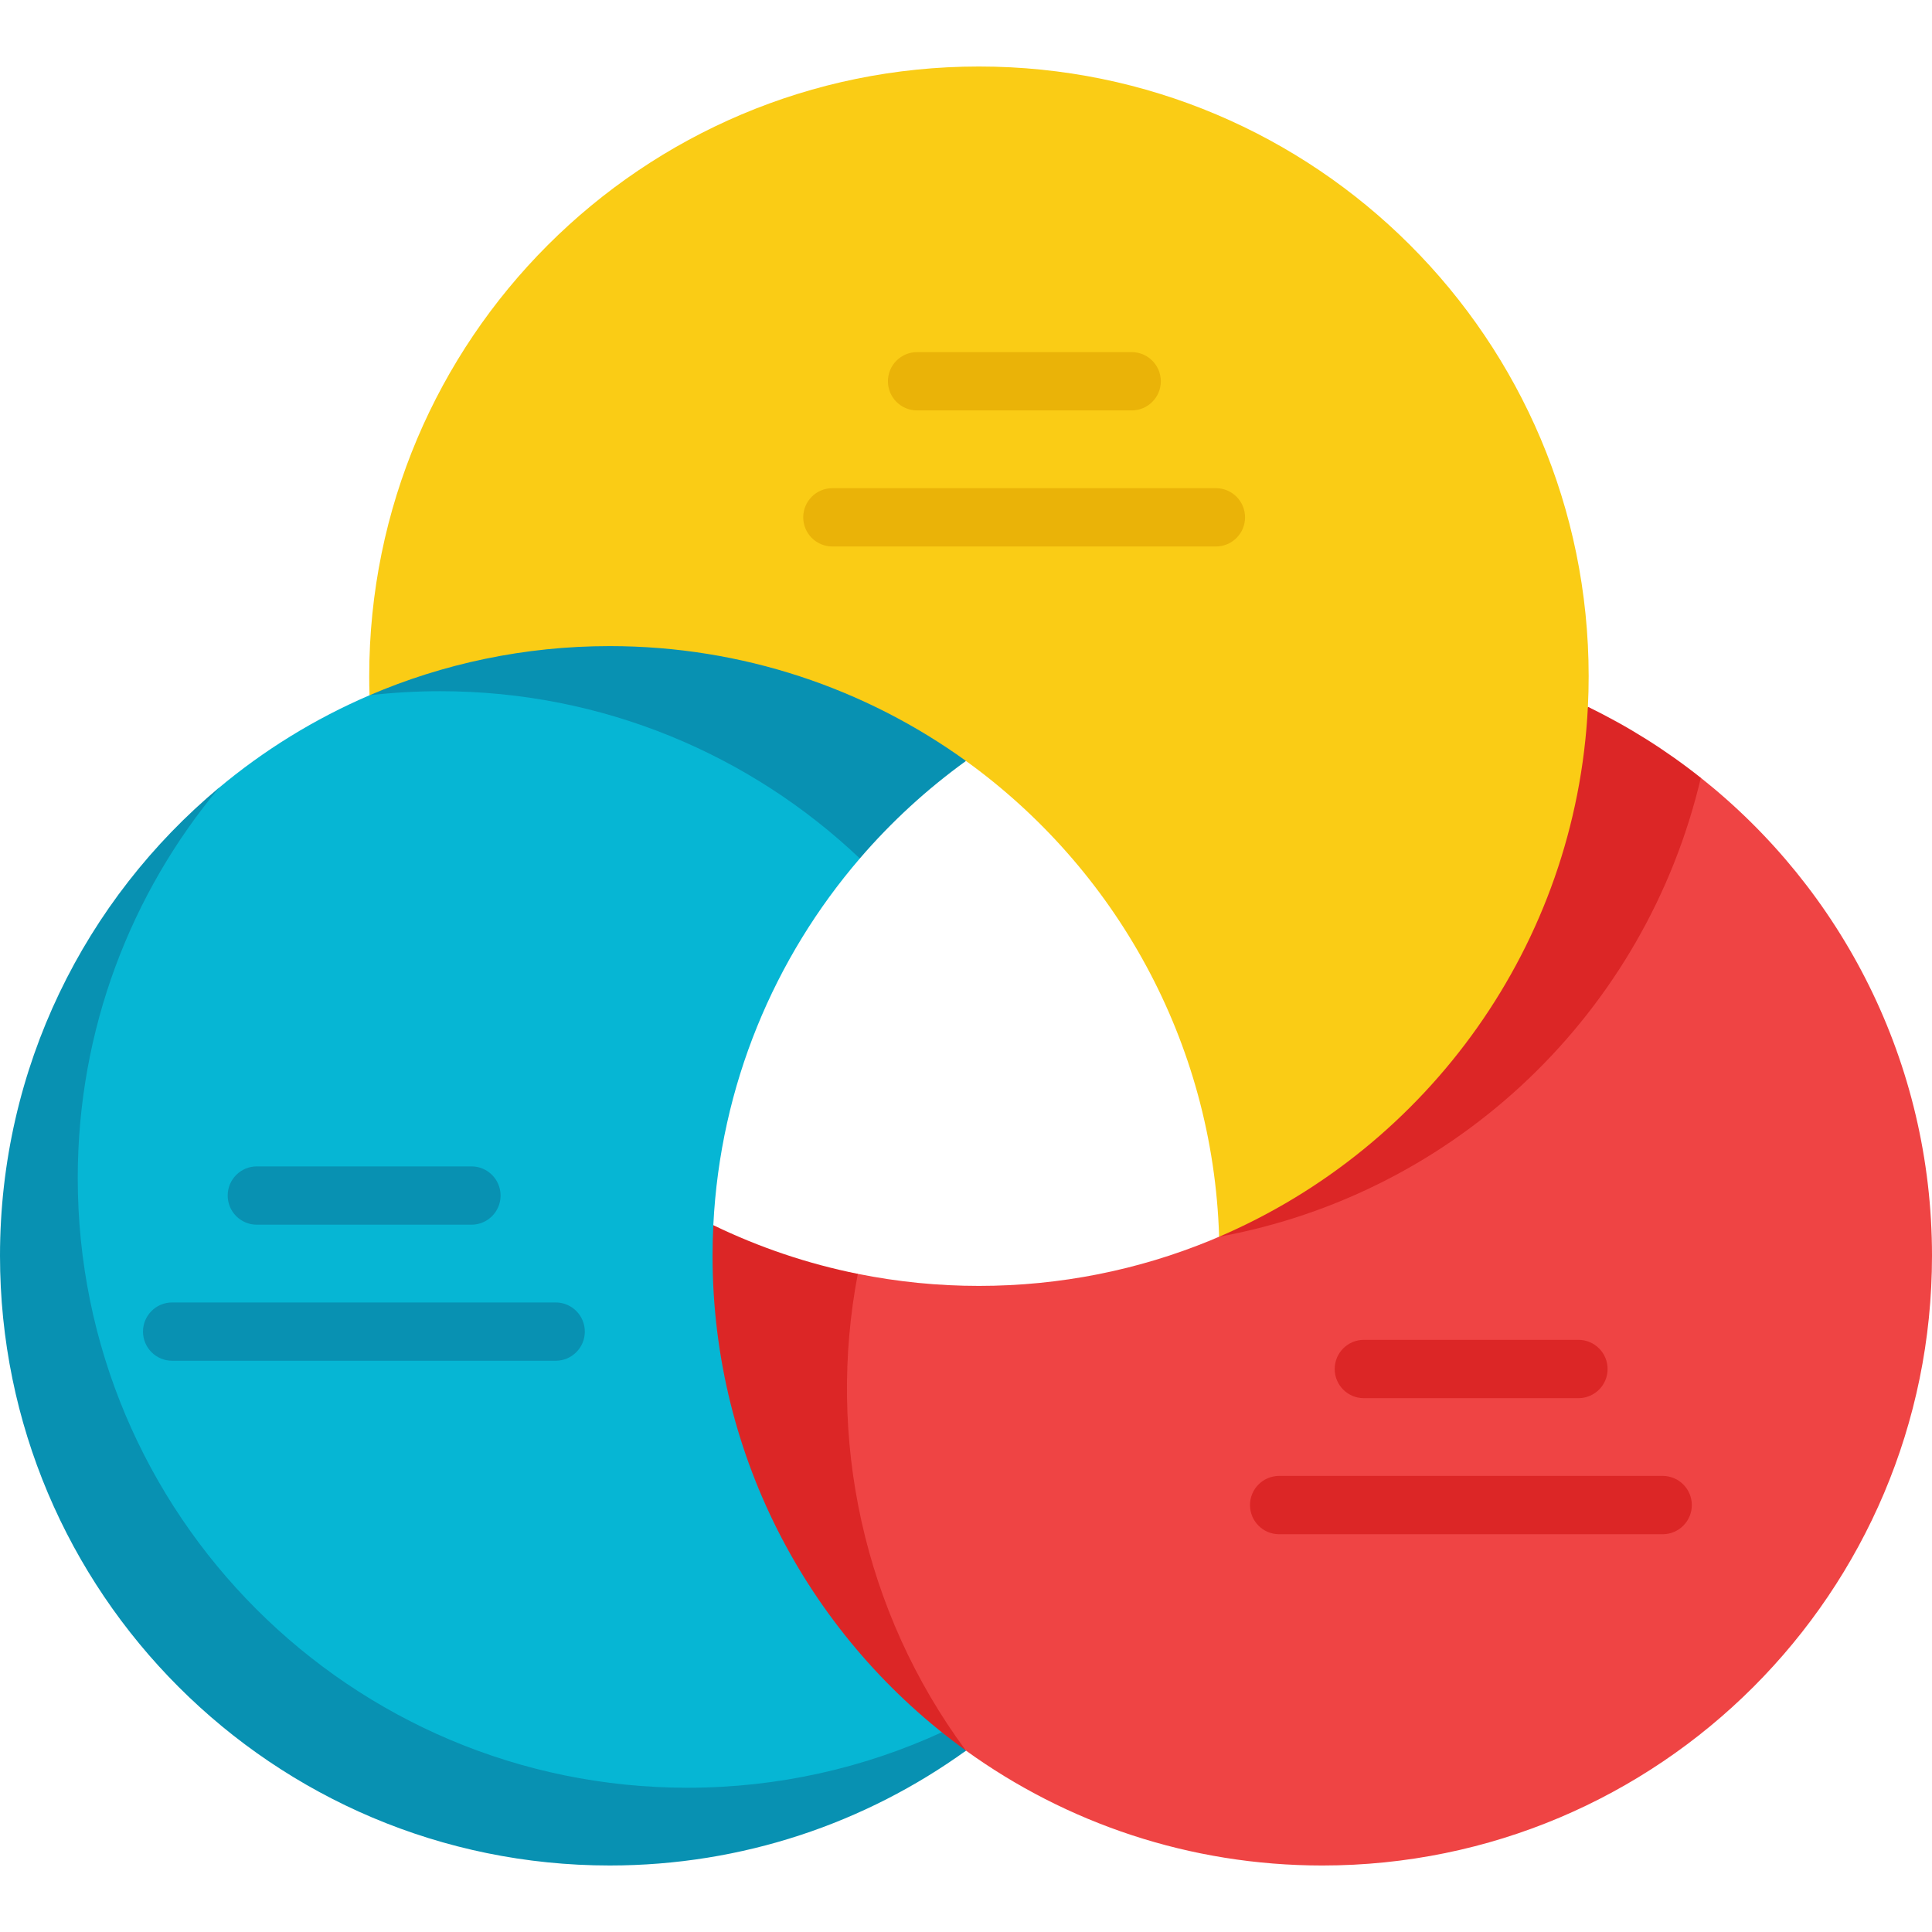
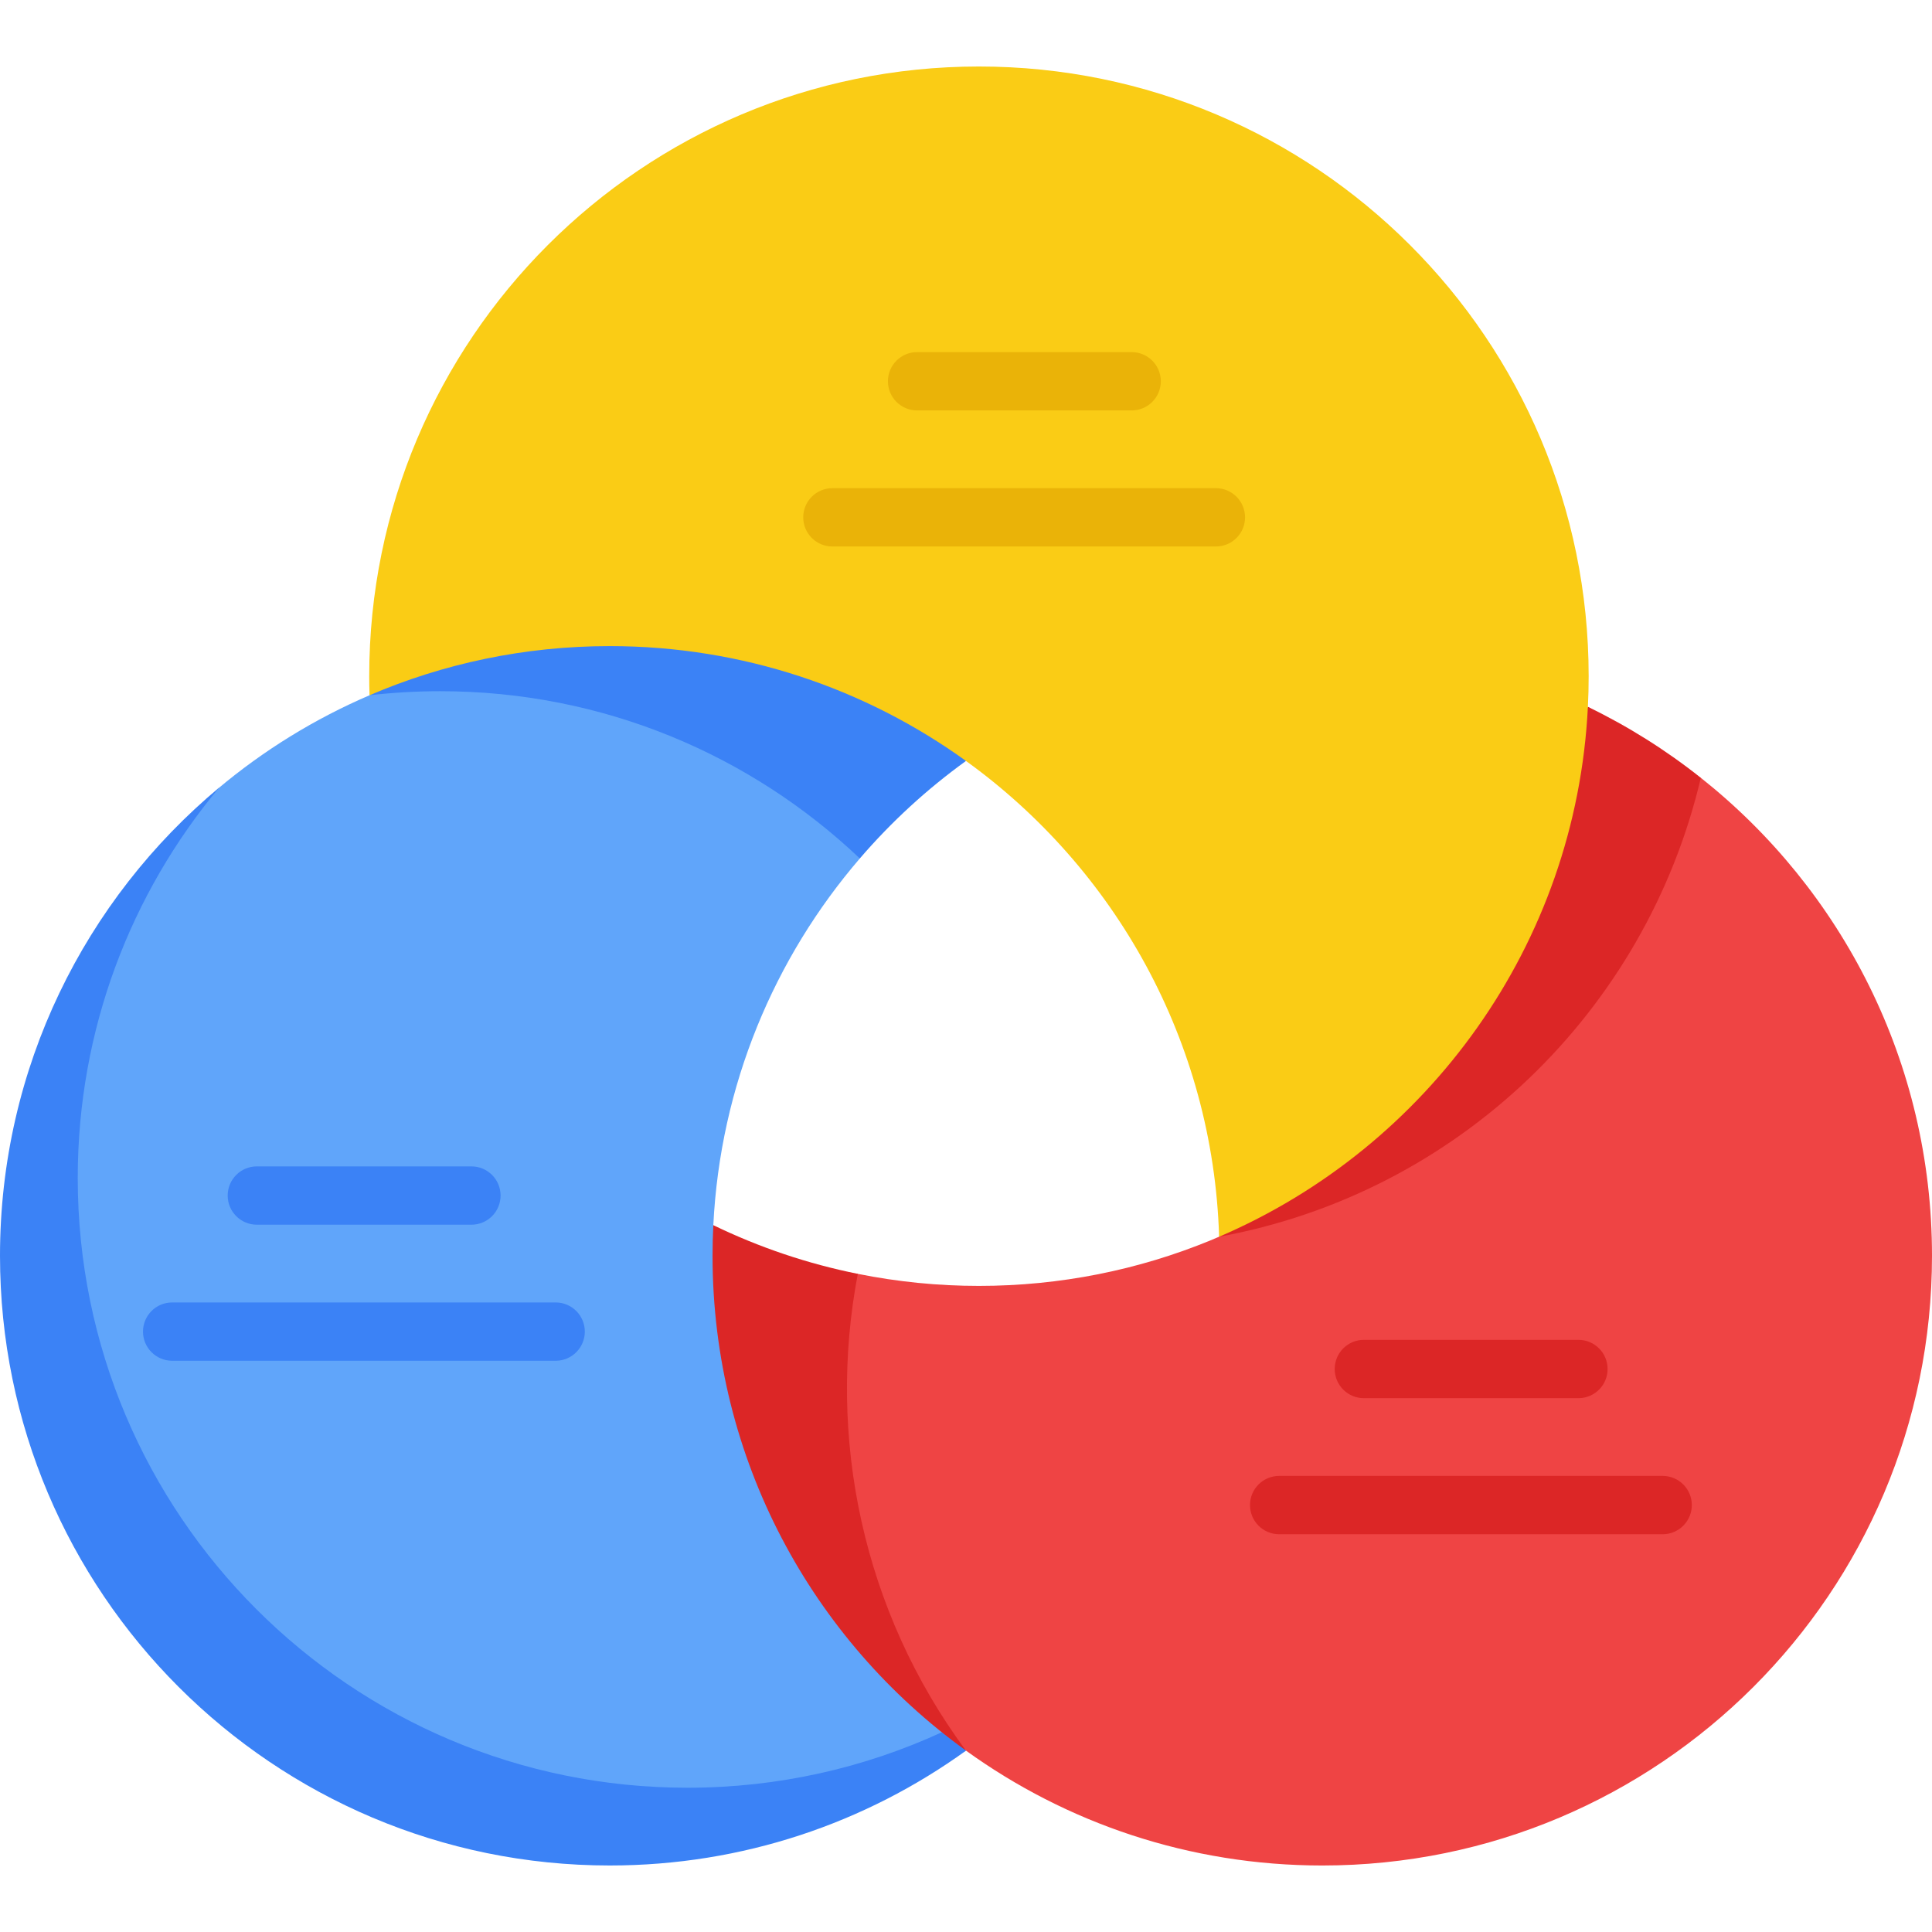
<svg xmlns="http://www.w3.org/2000/svg" version="1.1" width="512" height="512" x="0" y="0" viewBox="0 0 512 512" style="enable-background:new 0 0 512 512" xml:space="preserve" class="">
  <g>
-     <path fill="#06b6d4" d="M256 463.939c-30.268 15.96-57.447 25.474-92.694 25.474-89.233 0-157.727-67.369-157.727-156.613 0-41.411 11.286-78.96 36.911-107.552 5.142-5.737 15.317-16.287 15.317-16.287a161.65 161.65 0 0 1 40.126-24.71c19.538-8.384 41.042-13.028 63.649-13.028 35.248 0 61.069 6.654 87.628 25.8-10.371 7.481-18.874 20.819-21.347 30.479-22.676 26.369-36.993 60.134-38.826 97.182-.133 2.687 10.654 23.747 10.654 23.747S219.944 424.183 256 463.939z" opacity="1" data-original="#5de1c4" class="" />
-     <path fill="#0891b2" d="M256 463.942c-26.558 19.141-59.174 30.432-94.416 30.432C72.35 494.374 0 422.034 0 332.79c0-49.861 22.592-94.447 58.102-124.096-23.406 28.031-37.499 64.118-37.499 103.492 0 89.245 72.35 161.584 161.584 161.584 24.055 0 46.894-5.264 67.405-14.701 1.12.899 4.253-2.152 5.399-1.285.995.752 0 5.426 1.009 6.158zM256 201.658a162.606 162.606 0 0 0-28.138 25.845c-28.958-27.475-68.092-44.326-111.164-44.326-6.356 0-12.606.364-18.767 1.075 0 0 .27-.668.45-.746 19.397-8.346 41.292-18.139 63.695-18.139 35.245-.001 78.91 14.027 93.924 36.291z" opacity="1" data-original="#09d6b4" class="" />
+     <path d="M256 463.939c-30.268 15.96-57.447 25.474-92.694 25.474-89.233 0-157.727-67.369-157.727-156.613 0-41.411 11.286-78.96 36.911-107.552 5.142-5.737 15.317-16.287 15.317-16.287a161.65 161.65 0 0 1 40.126-24.71c19.538-8.384 41.042-13.028 63.649-13.028 35.248 0 61.069 6.654 87.628 25.8-10.371 7.481-18.874 20.819-21.347 30.479-22.676 26.369-36.993 60.134-38.826 97.182-.133 2.687 10.654 23.747 10.654 23.747S219.944 424.183 256 463.939z" opacity="1" data-original="#5de1c4" class="" fill="#60a5fa" />
+     <path d="M256 463.942c-26.558 19.141-59.174 30.432-94.416 30.432C72.35 494.374 0 422.034 0 332.79c0-49.861 22.592-94.447 58.102-124.096-23.406 28.031-37.499 64.118-37.499 103.492 0 89.245 72.35 161.584 161.584 161.584 24.055 0 46.894-5.264 67.405-14.701 1.12.899 4.253-2.152 5.399-1.285.995.752 0 5.426 1.009 6.158zM256 201.658a162.606 162.606 0 0 0-28.138 25.845c-28.958-27.475-68.092-44.326-111.164-44.326-6.356 0-12.606.364-18.767 1.075 0 0 .27-.668.45-.746 19.397-8.346 41.292-18.139 63.695-18.139 35.245-.001 78.91 14.027 93.924 36.291z" opacity="1" data-original="#09d6b4" class="" fill="#3b82f6" />
    <path fill="#ef4444" d="M512 332.795c0 89.244-72.349 161.582-161.582 161.582-35.245 0-67.857-11.285-94.416-30.441 0 0-8.117-8.284-12.584-12.333-32.617-29.563-48.777-117.754-48.638-120.444 12.009 5.817 23.059 7.186 32.548 6.424a162.336 162.336 0 0 0 32.099 3.193c86.512 0 157.157-67.999 161.378-153.461 4.957 2.403 9.304 13.771 13.963 16.649 5.385 3.327 15.967 2.162 15.967 2.162C488.059 235.725 512 281.464 512 332.795z" opacity="1" data-original="#fe7c66" class="" />
    <path fill="#dc2626" d="M255.979 463.921c-40.672-29.34-67.147-77.14-67.147-131.132 0-2.72.072-5.419.206-8.108a160.001 160.001 0 0 0 38.291 12.902c-8.262 43.309 1.289 89.345 28.65 126.338zM450.736 206.127c-14.587 62.017-64.519 110.083-127.659 121.621 0 0 .678-1.876 1.287-2.151 35.764-16.159 55.851-51.344 72.332-87.111 8.401-18.232 24.112-51.169 24.112-51.169a160.808 160.808 0 0 1 29.928 18.81z" opacity="1" data-original="#fe6c55" class="" />
    <path fill="#facc15" d="M421.01 179.205c0 2.721-.064 5.421-.203 8.11-3.118 63.135-42.49 116.745-97.729 140.433-1.586-51.907-27.673-97.643-67.067-126.077l-.011-.01c-26.559-19.145-59.171-30.437-94.418-30.437-22.606 0-44.118 4.639-63.649 13.028a131.911 131.911 0 0 1-.086-5.046c0-89.244 72.338-161.582 161.582-161.582 89.232 0 161.581 72.338 161.581 161.581z" opacity="1" data-original="#fee45a" class="" />
    <path fill="#eab308" d="M299.903 108.768h-56.868a7.726 7.726 0 1 1 0-15.452h56.868a7.725 7.725 0 0 1 7.726 7.726 7.725 7.725 0 0 1-7.726 7.726zM322.348 144.824H220.591a7.726 7.726 0 1 1 0-15.452h101.758a7.727 7.727 0 0 1-.001 15.452z" opacity="1" data-original="#ffd15b" class="" />
-     <path fill="#0891b2" d="M124.935 324.558H68.066a7.726 7.726 0 1 1 0-15.452h56.868a7.725 7.725 0 0 1 7.726 7.726 7.724 7.724 0 0 1-7.725 7.726zM147.379 360.615H45.622a7.726 7.726 0 1 1 0-15.452H147.38a7.727 7.727 0 0 1-.001 15.452z" opacity="1" data-original="#09d6b4" class="" />
+     <path d="M124.935 324.558H68.066a7.726 7.726 0 1 1 0-15.452h56.868a7.725 7.725 0 0 1 7.726 7.726 7.724 7.724 0 0 1-7.725 7.726zM147.379 360.615H45.622a7.726 7.726 0 1 1 0-15.452H147.38a7.727 7.727 0 0 1-.001 15.452z" opacity="1" data-original="#09d6b4" class="" fill="#3b82f6" />
    <path fill="#dc2626" d="M418.303 370.528h-56.868a7.726 7.726 0 1 1 0-15.452h56.868a7.726 7.726 0 1 1 0 15.452zM440.747 406.585H338.99a7.726 7.726 0 1 1 0-15.452h101.758a7.727 7.727 0 0 1-.001 15.452z" opacity="1" data-original="#fe6c55" class="" />
  </g>
</svg>
